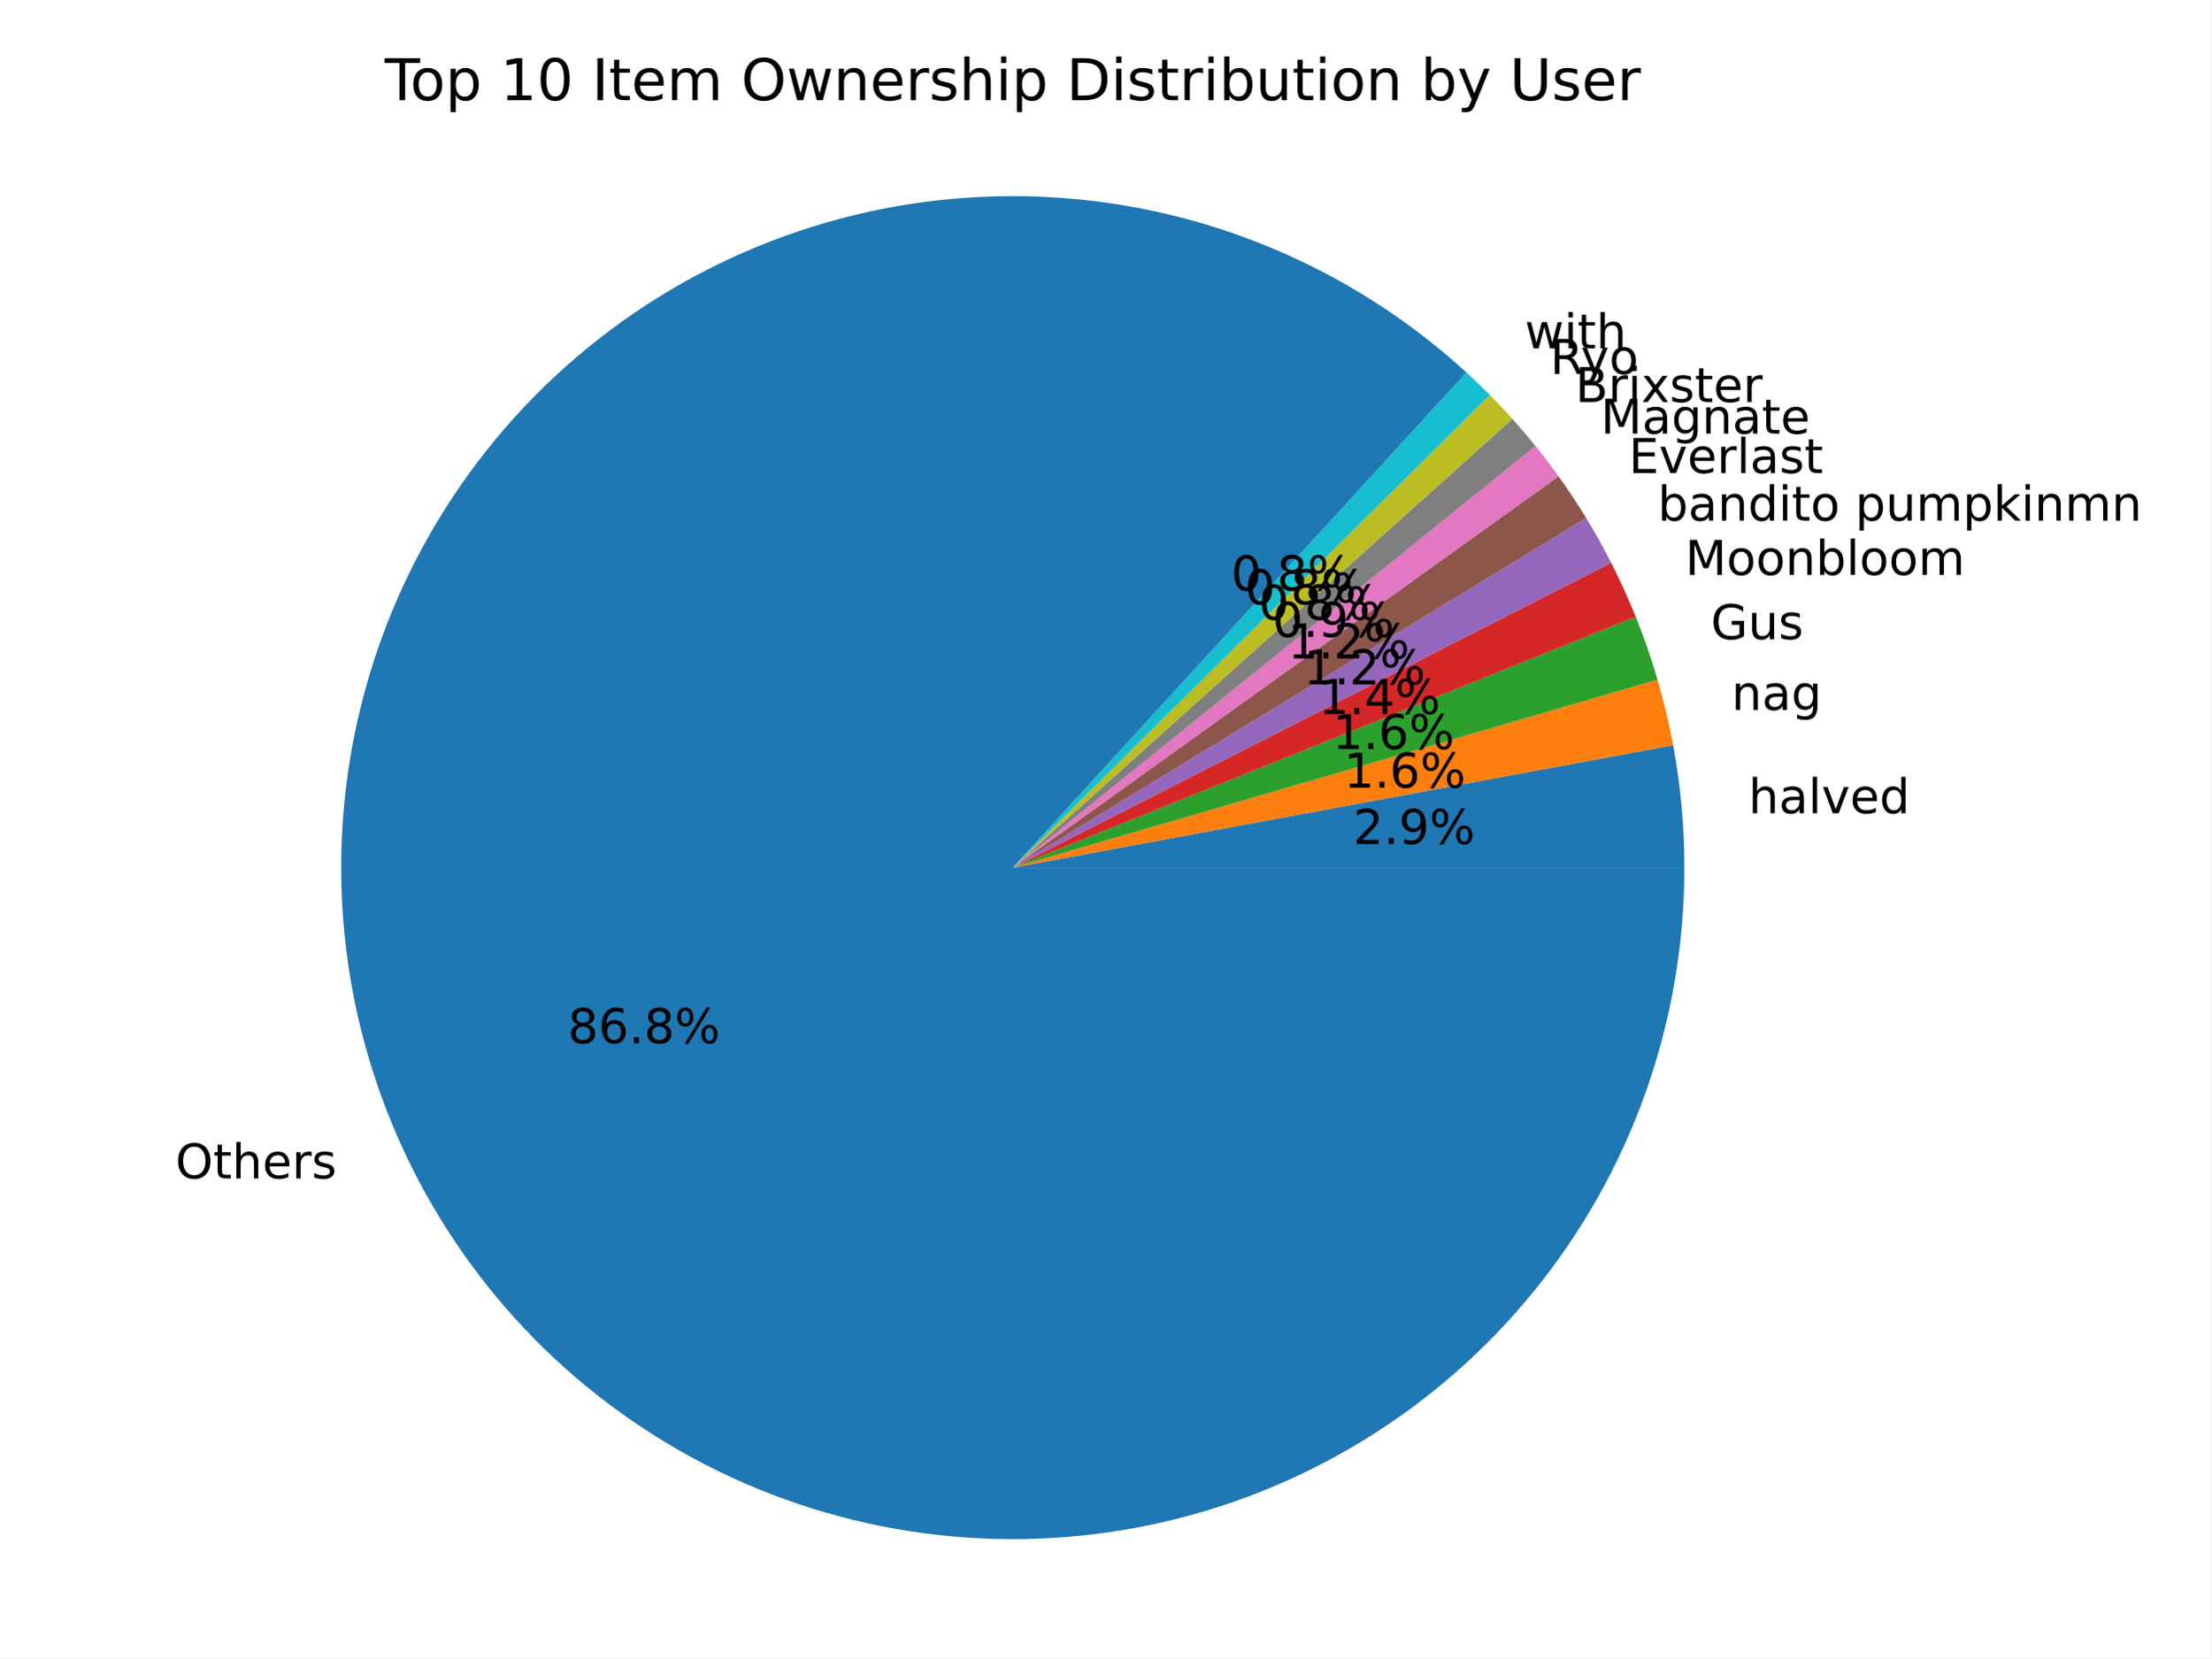
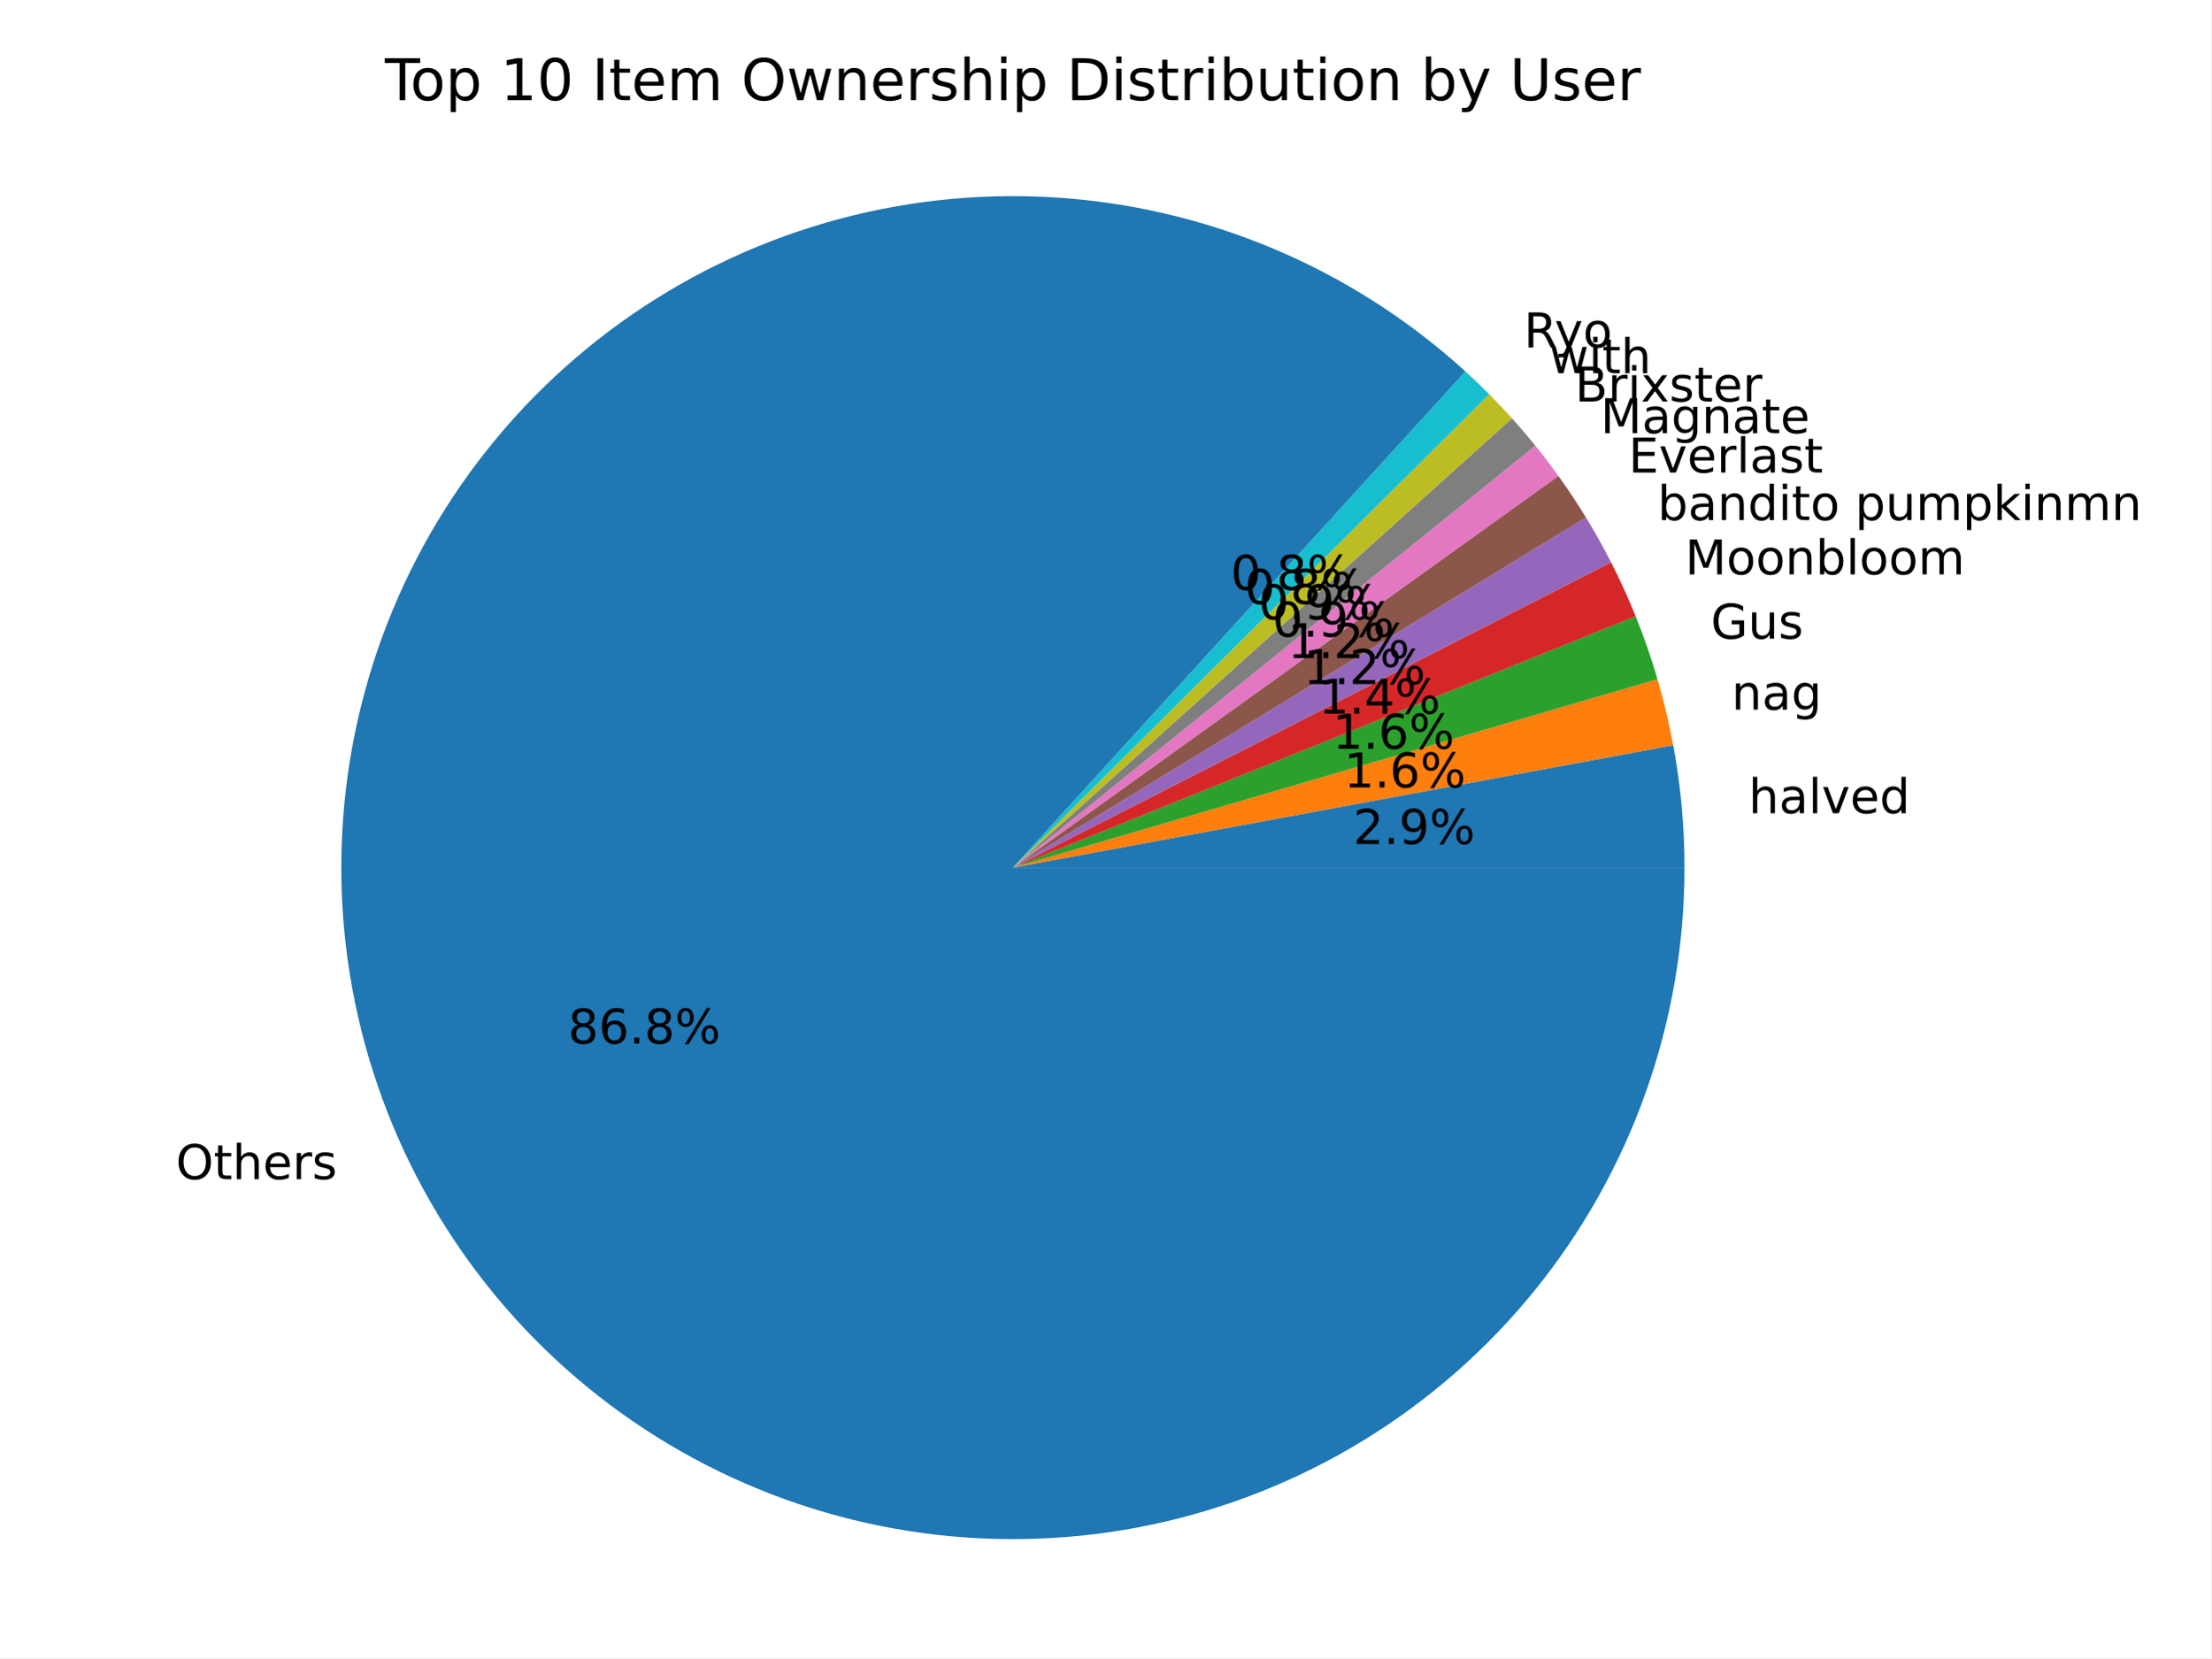
<svg xmlns="http://www.w3.org/2000/svg" xmlns:xlink="http://www.w3.org/1999/xlink" width="460.8pt" height="345.6pt" viewBox="0 0 460.8 345.6" version="1.1">
  <defs>
    <style type="text/css">*{stroke-linejoin: round; stroke-linecap: butt}</style>
  </defs>
  <g id="figure_1">
    <g id="patch_1">
      <path d="M 0 345.6  L 460.8 345.6  L 460.8 0  L 0 0  z " style="fill: #ffffff" />
    </g>
    <g id="axes_1">
      <g id="patch_2">
-         <path d="M 351.031 180.84  C 351.031 176.562 350.835 172.286 350.443 168.026  C 350.051 163.766 349.465 159.526 348.685 155.32  L 211.067 180.84  z " style="fill: #1f77b4" />
+         <path d="M 351.055 180.84  C 351.055 176.562 350.859 172.286 350.468 168.026  C 350.076 163.766 349.489 159.527 348.709 155.32  L 211.092 180.84  z " style="fill: #1f77b4" />
      </g>
      <g id="patch_3">
-         <path d="M 348.685 155.32  C 348.258 153.018 347.773 150.727 347.232 148.45  C 346.69 146.172 346.091 143.909 345.436 141.661  L 211.067 180.84  z " style="fill: #ff7f0e" />
+         <path d="M 348.709 155.32  C 348.279 153.001 347.791 150.693 347.244 148.399  C 346.697 146.104 346.092 143.824 345.43 141.56  L 211.092 180.84  z " style="fill: #ff7f0e" />
      </g>
      <g id="patch_4">
-         <path d="M 345.436 141.661  C 344.788 139.439 344.085 137.233 343.327 135.046  C 342.57 132.858 341.758 130.69 340.894 128.543  L 211.067 180.84  z " style="fill: #2ca02c" />
+         <path d="M 345.43 141.56  C 344.781 139.338 344.076 137.133 343.317 134.946  C 342.558 132.759 341.745 130.592 340.879 128.445  L 211.092 180.84  z " style="fill: #2ca02c" />
      </g>
      <g id="patch_5">
-         <path d="M 340.894 128.543  C 340.124 126.633 339.312 124.74 338.459 122.865  C 337.606 120.991 336.712 119.135 335.777 117.3  L 211.067 180.84  z " style="fill: #d62728" />
+         <path d="M 340.879 128.445  C 340.108 126.535 339.295 124.643 338.44 122.769  C 337.586 120.895 336.69 119.04 335.753 117.206  L 211.092 180.84  z " style="fill: #d62728" />
      </g>
      <g id="patch_6">
-         <path d="M 335.777 117.3  C 334.966 115.708 334.124 114.132 333.253 112.572  C 332.382 111.013 331.48 109.47 330.55 107.945  L 211.067 180.84  z " style="fill: #9467bd" />
+         <path d="M 335.753 117.206  C 334.941 115.615 334.099 114.039 333.226 112.48  C 332.353 110.921 331.451 109.379 330.519 107.854  L 211.092 180.84  z " style="fill: #9467bd" />
      </g>
      <g id="patch_7">
-         <path d="M 330.55 107.945  C 329.647 106.464 328.716 105.001 327.759 103.556  C 326.802 102.11 325.818 100.683 324.807 99.274  L 211.067 180.84  z " style="fill: #8c564b" />
+         <path d="M 330.519 107.854  C 329.615 106.375 328.684 104.913 327.725 103.468  C 326.767 102.023 325.781 100.596 324.77 99.188  L 211.092 180.84  z " style="fill: #8c564b" />
      </g>
      <g id="patch_8">
-         <path d="M 324.807 99.274  C 324.038 98.201 323.253 97.139 322.454 96.088  C 321.654 95.038 320.84 93.998 320.011 92.971  L 211.067 180.84  z " style="fill: #e377c2" />
+         <path d="M 324.77 99.188  C 324 98.116 323.215 97.054 322.414 96.004  C 321.614 94.954 320.799 93.916 319.97 92.889  L 211.092 180.84  z " style="fill: #e377c2" />
      </g>
      <g id="patch_9">
-         <path d="M 320.011 92.971  C 319.232 92.005 318.441 91.049 317.636 90.105  C 316.832 89.16 316.015 88.226 315.185 87.303  L 211.067 180.84  z " style="fill: #7f7f7f" />
+         <path d="M 319.97 92.889  C 319.184 91.917 318.386 90.955 317.575 90.004  C 316.764 89.053 315.94 88.113 315.104 87.185  L 211.092 180.84  z " style="fill: #7f7f7f" />
      </g>
      <g id="patch_10">
-         <path d="M 315.185 87.303  C 314.421 86.451 313.646 85.61 312.86 84.778  C 312.075 83.946 311.28 83.123 310.474 82.31  L 211.067 180.84  z " style="fill: #bcbd22" />
+         <path d="M 315.104 87.185  C 314.332 86.328 313.55 85.481 312.758 84.643  C 311.966 83.806 311.163 82.978 310.35 82.161  L 211.092 180.84  z " style="fill: #bcbd22" />
      </g>
      <g id="patch_11">
-         <path d="M 310.474 82.31  C 309.681 81.51 308.879 80.72 308.066 79.939  C 307.254 79.158 306.433 78.388 305.602 77.627  L 211.067 180.84  z " style="fill: #17becf" />
+         <path d="M 310.35 82.161  C 309.543 81.349 308.727 80.548 307.9 79.756  C 307.074 78.965 306.238 78.184 305.393 77.413  L 211.092 180.84  z " style="fill: #17becf" />
      </g>
      <g id="patch_12">
-         <path d="M 305.602 77.627  C 293.846 66.859 280.337 58.179 265.658 51.961  C 250.979 45.744 235.345 42.079 219.432 41.127  C 203.519 40.174 187.559 41.947 172.243 46.369  C 156.927 50.791 142.479 57.797 129.522 67.085  C 116.566 76.373 105.291 87.806 96.185 100.891  C 87.079 113.976 80.275 128.521 76.067 143.897  C 71.859 159.273 70.309 175.256 71.484 191.154  C 72.659 207.052 76.541 222.634 82.963 237.224  C 89.385 251.815 98.253 265.202 109.184 276.806  C 120.114 288.411 132.947 298.063 147.128 305.345  C 161.309 312.628 176.63 317.434 192.43 319.557  C 208.229 321.68 224.276 321.088 239.876 317.807  C 255.476 314.525 270.402 308.603 284.008 300.295  C 297.613 291.987 309.7 281.416 319.746 269.038  C 329.791 256.659 337.649 242.655 342.978 227.631  C 348.307 212.607 351.031 196.782 351.031 180.84  L 211.067 180.84  z " style="fill: #1f77b4" />
+         <path d="M 305.393 77.413  C 293.617 66.677 280.095 58.03 265.409 51.846  C 250.723 45.662 235.088 42.031 219.18 41.11  C 203.271 40.189 187.322 41.992 172.021 46.44  C 156.719 50.889 142.289 57.918 129.354 67.223  C 116.419 76.529 105.167 87.976 96.085 101.07  C 87.003 114.163 80.224 128.712 76.04 144.088  C 71.855 159.464 70.327 175.442 71.522 191.332  C 72.716 207.222 76.616 222.792 83.052 237.369  C 89.488 251.947 98.366 265.319 109.303 276.907  C 120.24 288.496 133.077 298.132 147.258 305.4  C 161.439 312.667 176.758 317.46 192.552 319.57  C 208.347 321.681 224.387 321.079 239.978 317.79  C 255.57 314.502 270.486 308.574 284.083 300.264  C 297.679 291.954 309.757 281.383 319.795 269.007  C 329.833 256.631 337.684 242.631 343.009 227.612  C 348.334 212.593 351.055 196.775 351.055 180.84  L 211.092 180.84  z " style="fill: #1f77b4" />
      </g>
      <g id="matplotlib.axis_1" />
      <g id="matplotlib.axis_2" />
      <g id="text_1">
-         <g transform="translate(364.3807 169.5043) scale(0.1 -0.1)">
+         <g transform="translate(364.4052 169.5043) scale(0.1 -0.1)">
          <defs>
            <path id="DejaVuSans-68" d="M 3513 2113  L 3513 0  L 2938 0  L 2938 2094  Q 2938 2591 2744 2837  Q 2550 3084 2163 3084  Q 1697 3084 1428 2787  Q 1159 2491 1159 1978  L 1159 0  L 581 0  L 581 4863  L 1159 4863  L 1159 2956  Q 1366 3272 1645 3428  Q 1925 3584 2291 3584  Q 2894 3584 3203 3211  Q 3513 2838 3513 2113  z " transform="scale(0.015625)" />
            <path id="DejaVuSans-61" d="M 2194 1759  Q 1497 1759 1228 1600  Q 959 1441 959 1056  Q 959 750 1161 570  Q 1363 391 1709 391  Q 2188 391 2477 730  Q 2766 1069 2766 1631  L 2766 1759  L 2194 1759  z M 3341 1997  L 3341 0  L 2766 0  L 2766 531  Q 2569 213 2275 61  Q 1981 -91 1556 -91  Q 1019 -91 701 211  Q 384 513 384 1019  Q 384 1609 779 1909  Q 1175 2209 1959 2209  L 2766 2209  L 2766 2266  Q 2766 2663 2505 2880  Q 2244 3097 1772 3097  Q 1472 3097 1187 3025  Q 903 2953 641 2809  L 641 3341  Q 956 3463 1253 3523  Q 1550 3584 1831 3584  Q 2591 3584 2966 3190  Q 3341 2797 3341 1997  z " transform="scale(0.015625)" />
            <path id="DejaVuSans-6c" d="M 603 4863  L 1178 4863  L 1178 0  L 603 0  L 603 4863  z " transform="scale(0.015625)" />
            <path id="DejaVuSans-76" d="M 191 3500  L 800 3500  L 1894 563  L 2988 3500  L 3597 3500  L 2284 0  L 1503 0  L 191 3500  z " transform="scale(0.015625)" />
            <path id="DejaVuSans-65" d="M 3597 1894  L 3597 1613  L 953 1613  Q 991 1019 1311 708  Q 1631 397 2203 397  Q 2534 397 2845 478  Q 3156 559 3463 722  L 3463 178  Q 3153 47 2828 -22  Q 2503 -91 2169 -91  Q 1331 -91 842 396  Q 353 884 353 1716  Q 353 2575 817 3079  Q 1281 3584 2069 3584  Q 2775 3584 3186 3129  Q 3597 2675 3597 1894  z M 3022 2063  Q 3016 2534 2758 2815  Q 2500 3097 2075 3097  Q 1594 3097 1305 2825  Q 1016 2553 972 2059  L 3022 2063  z " transform="scale(0.015625)" />
            <path id="DejaVuSans-64" d="M 2906 2969  L 2906 4863  L 3481 4863  L 3481 0  L 2906 0  L 2906 525  Q 2725 213 2448 61  Q 2172 -91 1784 -91  Q 1150 -91 751 415  Q 353 922 353 1747  Q 353 2572 751 3078  Q 1150 3584 1784 3584  Q 2172 3584 2448 3432  Q 2725 3281 2906 2969  z M 947 1747  Q 947 1113 1208 752  Q 1469 391 1925 391  Q 2381 391 2643 752  Q 2906 1113 2906 1747  Q 2906 2381 2643 2742  Q 2381 3103 1925 3103  Q 1469 3103 1208 2742  Q 947 2381 947 1747  z " transform="scale(0.015625)" />
          </defs>
          <use xlink:href="#DejaVuSans-68" />
          <use xlink:href="#DejaVuSans-61" x="63.379" />
          <use xlink:href="#DejaVuSans-6c" x="124.658" />
          <use xlink:href="#DejaVuSans-76" x="152.441" />
          <use xlink:href="#DejaVuSans-65" x="211.621" />
          <use xlink:href="#DejaVuSans-64" x="273.145" />
        </g>
      </g>
      <g id="text_2">
-         <g transform="translate(281.9904 175.9112) scale(0.1 -0.1)">
+         <g transform="translate(282.0149 175.9112) scale(0.1 -0.1)">
          <defs>
            <path id="DejaVuSans-32" d="M 1228 531  L 3431 531  L 3431 0  L 469 0  L 469 531  Q 828 903 1448 1529  Q 2069 2156 2228 2338  Q 2531 2678 2651 2914  Q 2772 3150 2772 3378  Q 2772 3750 2511 3984  Q 2250 4219 1831 4219  Q 1534 4219 1204 4116  Q 875 4013 500 3803  L 500 4441  Q 881 4594 1212 4672  Q 1544 4750 1819 4750  Q 2544 4750 2975 4387  Q 3406 4025 3406 3419  Q 3406 3131 3298 2873  Q 3191 2616 2906 2266  Q 2828 2175 2409 1742  Q 1991 1309 1228 531  z " transform="scale(0.015625)" />
            <path id="DejaVuSans-2e" d="M 684 794  L 1344 794  L 1344 0  L 684 0  L 684 794  z " transform="scale(0.015625)" />
            <path id="DejaVuSans-39" d="M 703 97  L 703 672  Q 941 559 1184 500  Q 1428 441 1663 441  Q 2288 441 2617 861  Q 2947 1281 2994 2138  Q 2813 1869 2534 1725  Q 2256 1581 1919 1581  Q 1219 1581 811 2004  Q 403 2428 403 3163  Q 403 3881 828 4315  Q 1253 4750 1959 4750  Q 2769 4750 3195 4129  Q 3622 3509 3622 2328  Q 3622 1225 3098 567  Q 2575 -91 1691 -91  Q 1453 -91 1209 -44  Q 966 3 703 97  z M 1959 2075  Q 2384 2075 2632 2365  Q 2881 2656 2881 3163  Q 2881 3666 2632 3958  Q 2384 4250 1959 4250  Q 1534 4250 1286 3958  Q 1038 3666 1038 3163  Q 1038 2656 1286 2365  Q 1534 2075 1959 2075  z " transform="scale(0.015625)" />
            <path id="DejaVuSans-25" d="M 4653 2053  Q 4381 2053 4226 1822  Q 4072 1591 4072 1178  Q 4072 772 4226 539  Q 4381 306 4653 306  Q 4919 306 5073 539  Q 5228 772 5228 1178  Q 5228 1588 5073 1820  Q 4919 2053 4653 2053  z M 4653 2450  Q 5147 2450 5437 2106  Q 5728 1763 5728 1178  Q 5728 594 5436 251  Q 5144 -91 4653 -91  Q 4153 -91 3862 251  Q 3572 594 3572 1178  Q 3572 1766 3864 2108  Q 4156 2450 4653 2450  z M 1428 4353  Q 1159 4353 1004 4120  Q 850 3888 850 3481  Q 850 3069 1003 2837  Q 1156 2606 1428 2606  Q 1700 2606 1854 2837  Q 2009 3069 2009 3481  Q 2009 3884 1853 4118  Q 1697 4353 1428 4353  z M 4250 4750  L 4750 4750  L 1831 -91  L 1331 -91  L 4250 4750  z M 1428 4750  Q 1922 4750 2215 4408  Q 2509 4066 2509 3481  Q 2509 2891 2217 2550  Q 1925 2209 1428 2209  Q 931 2209 642 2551  Q 353 2894 353 3481  Q 353 4063 643 4406  Q 934 4750 1428 4750  z " transform="scale(0.015625)" />
          </defs>
          <use xlink:href="#DejaVuSans-32" />
          <use xlink:href="#DejaVuSans-2e" x="63.623" />
          <use xlink:href="#DejaVuSans-39" x="95.41" />
          <use xlink:href="#DejaVuSans-25" x="159.033" />
        </g>
      </g>
      <g id="text_3">
-         <g transform="translate(360.8479 147.9703) scale(0.1 -0.1)">
+         <g transform="translate(360.859 147.9138) scale(0.1 -0.1)">
          <defs>
            <path id="DejaVuSans-6e" d="M 3513 2113  L 3513 0  L 2938 0  L 2938 2094  Q 2938 2591 2744 2837  Q 2550 3084 2163 3084  Q 1697 3084 1428 2787  Q 1159 2491 1159 1978  L 1159 0  L 581 0  L 581 3500  L 1159 3500  L 1159 2956  Q 1366 3272 1645 3428  Q 1925 3584 2291 3584  Q 2894 3584 3203 3211  Q 3513 2838 3513 2113  z " transform="scale(0.015625)" />
            <path id="DejaVuSans-67" d="M 2906 1791  Q 2906 2416 2648 2759  Q 2391 3103 1925 3103  Q 1463 3103 1205 2759  Q 947 2416 947 1791  Q 947 1169 1205 825  Q 1463 481 1925 481  Q 2391 481 2648 825  Q 2906 1169 2906 1791  z M 3481 434  Q 3481 -459 3084 -895  Q 2688 -1331 1869 -1331  Q 1566 -1331 1297 -1286  Q 1028 -1241 775 -1147  L 775 -588  Q 1028 -725 1275 -790  Q 1522 -856 1778 -856  Q 2344 -856 2625 -561  Q 2906 -266 2906 331  L 2906 616  Q 2728 306 2450 153  Q 2172 0 1784 0  Q 1141 0 747 490  Q 353 981 353 1791  Q 353 2603 747 3093  Q 1141 3584 1784 3584  Q 2172 3584 2450 3431  Q 2728 3278 2906 2969  L 2906 3500  L 3481 3500  L 3481 434  z " transform="scale(0.015625)" />
          </defs>
          <use xlink:href="#DejaVuSans-6e" />
          <use xlink:href="#DejaVuSans-61" x="63.379" />
          <use xlink:href="#DejaVuSans-67" x="124.658" />
        </g>
      </g>
      <g id="text_4">
-         <g transform="translate(280.0635 164.1653) scale(0.1 -0.1)">
+         <g transform="translate(280.0806 164.1345) scale(0.1 -0.1)">
          <defs>
            <path id="DejaVuSans-31" d="M 794 531  L 1825 531  L 1825 4091  L 703 3866  L 703 4441  L 1819 4666  L 2450 4666  L 2450 531  L 3481 531  L 3481 0  L 794 0  L 794 531  z " transform="scale(0.015625)" />
            <path id="DejaVuSans-36" d="M 2113 2584  Q 1688 2584 1439 2293  Q 1191 2003 1191 1497  Q 1191 994 1439 701  Q 1688 409 2113 409  Q 2538 409 2786 701  Q 3034 994 3034 1497  Q 3034 2003 2786 2293  Q 2538 2584 2113 2584  z M 3366 4563  L 3366 3988  Q 3128 4100 2886 4159  Q 2644 4219 2406 4219  Q 1781 4219 1451 3797  Q 1122 3375 1075 2522  Q 1259 2794 1537 2939  Q 1816 3084 2150 3084  Q 2853 3084 3261 2657  Q 3669 2231 3669 1497  Q 3669 778 3244 343  Q 2819 -91 2113 -91  Q 1303 -91 875 529  Q 447 1150 447 2328  Q 447 3434 972 4092  Q 1497 4750 2381 4750  Q 2619 4750 2861 4703  Q 3103 4656 3366 4563  z " transform="scale(0.015625)" />
          </defs>
          <use xlink:href="#DejaVuSans-31" />
          <use xlink:href="#DejaVuSans-2e" x="63.623" />
          <use xlink:href="#DejaVuSans-36" x="95.41" />
          <use xlink:href="#DejaVuSans-25" x="159.033" />
        </g>
      </g>
      <g id="text_5">
-         <g transform="translate(356.5533 133.2257) scale(0.1 -0.1)">
+         <g transform="translate(356.5397 133.1159) scale(0.1 -0.1)">
          <defs>
            <path id="DejaVuSans-47" d="M 3809 666  L 3809 1919  L 2778 1919  L 2778 2438  L 4434 2438  L 4434 434  Q 4069 175 3628 42  Q 3188 -91 2688 -91  Q 1594 -91 976 548  Q 359 1188 359 2328  Q 359 3472 976 4111  Q 1594 4750 2688 4750  Q 3144 4750 3555 4637  Q 3966 4525 4313 4306  L 4313 3634  Q 3963 3931 3569 4081  Q 3175 4231 2741 4231  Q 1884 4231 1454 3753  Q 1025 3275 1025 2328  Q 1025 1384 1454 906  Q 1884 428 2741 428  Q 3075 428 3337 486  Q 3600 544 3809 666  z " transform="scale(0.015625)" />
            <path id="DejaVuSans-75" d="M 544 1381  L 544 3500  L 1119 3500  L 1119 1403  Q 1119 906 1312 657  Q 1506 409 1894 409  Q 2359 409 2629 706  Q 2900 1003 2900 1516  L 2900 3500  L 3475 3500  L 3475 0  L 2900 0  L 2900 538  Q 2691 219 2414 64  Q 2138 -91 1772 -91  Q 1169 -91 856 284  Q 544 659 544 1381  z M 1991 3584  L 1991 3584  z " transform="scale(0.015625)" />
            <path id="DejaVuSans-73" d="M 2834 3397  L 2834 2853  Q 2591 2978 2328 3040  Q 2066 3103 1784 3103  Q 1356 3103 1142 2972  Q 928 2841 928 2578  Q 928 2378 1081 2264  Q 1234 2150 1697 2047  L 1894 2003  Q 2506 1872 2764 1633  Q 3022 1394 3022 966  Q 3022 478 2636 193  Q 2250 -91 1575 -91  Q 1294 -91 989 -36  Q 684 19 347 128  L 347 722  Q 666 556 975 473  Q 1284 391 1588 391  Q 1994 391 2212 530  Q 2431 669 2431 922  Q 2431 1156 2273 1281  Q 2116 1406 1581 1522  L 1381 1569  Q 847 1681 609 1914  Q 372 2147 372 2553  Q 372 3047 722 3315  Q 1072 3584 1716 3584  Q 2034 3584 2315 3537  Q 2597 3491 2834 3397  z " transform="scale(0.015625)" />
          </defs>
          <use xlink:href="#DejaVuSans-47" />
          <use xlink:href="#DejaVuSans-75" x="77.49" />
          <use xlink:href="#DejaVuSans-73" x="140.869" />
        </g>
      </g>
      <g id="text_6">
-         <g transform="translate(277.7209 156.1228) scale(0.1 -0.1)">
+         <g transform="translate(277.7247 156.063) scale(0.1 -0.1)">
          <use xlink:href="#DejaVuSans-31" />
          <use xlink:href="#DejaVuSans-2e" x="63.623" />
          <use xlink:href="#DejaVuSans-36" x="95.41" />
          <use xlink:href="#DejaVuSans-25" x="159.033" />
        </g>
      </g>
      <g id="text_7">
-         <g transform="translate(351.1985 119.8271) scale(0.1 -0.1)">
+         <g transform="translate(351.1749 119.7213) scale(0.1 -0.1)">
          <defs>
            <path id="DejaVuSans-4d" d="M 628 4666  L 1569 4666  L 2759 1491  L 3956 4666  L 4897 4666  L 4897 0  L 4281 0  L 4281 4097  L 3078 897  L 2444 897  L 1241 4097  L 1241 0  L 628 0  L 628 4666  z " transform="scale(0.015625)" />
            <path id="DejaVuSans-6f" d="M 1959 3097  Q 1497 3097 1228 2736  Q 959 2375 959 1747  Q 959 1119 1226 758  Q 1494 397 1959 397  Q 2419 397 2687 759  Q 2956 1122 2956 1747  Q 2956 2369 2687 2733  Q 2419 3097 1959 3097  z M 1959 3584  Q 2709 3584 3137 3096  Q 3566 2609 3566 1747  Q 3566 888 3137 398  Q 2709 -91 1959 -91  Q 1206 -91 779 398  Q 353 888 353 1747  Q 353 2609 779 3096  Q 1206 3584 1959 3584  z " transform="scale(0.015625)" />
            <path id="DejaVuSans-62" d="M 3116 1747  Q 3116 2381 2855 2742  Q 2594 3103 2138 3103  Q 1681 3103 1420 2742  Q 1159 2381 1159 1747  Q 1159 1113 1420 752  Q 1681 391 2138 391  Q 2594 391 2855 752  Q 3116 1113 3116 1747  z M 1159 2969  Q 1341 3281 1617 3432  Q 1894 3584 2278 3584  Q 2916 3584 3314 3078  Q 3713 2572 3713 1747  Q 3713 922 3314 415  Q 2916 -91 2278 -91  Q 1894 -91 1617 61  Q 1341 213 1159 525  L 1159 0  L 581 0  L 581 4863  L 1159 4863  L 1159 2969  z " transform="scale(0.015625)" />
            <path id="DejaVuSans-6d" d="M 3328 2828  Q 3544 3216 3844 3400  Q 4144 3584 4550 3584  Q 5097 3584 5394 3201  Q 5691 2819 5691 2113  L 5691 0  L 5113 0  L 5113 2094  Q 5113 2597 4934 2840  Q 4756 3084 4391 3084  Q 3944 3084 3684 2787  Q 3425 2491 3425 1978  L 3425 0  L 2847 0  L 2847 2094  Q 2847 2600 2669 2842  Q 2491 3084 2119 3084  Q 1678 3084 1418 2786  Q 1159 2488 1159 1978  L 1159 0  L 581 0  L 581 3500  L 1159 3500  L 1159 2956  Q 1356 3278 1631 3431  Q 1906 3584 2284 3584  Q 2666 3584 2933 3390  Q 3200 3197 3328 2828  z " transform="scale(0.015625)" />
          </defs>
          <use xlink:href="#DejaVuSans-4d" />
          <use xlink:href="#DejaVuSans-6f" x="86.279" />
          <use xlink:href="#DejaVuSans-6f" x="147.461" />
          <use xlink:href="#DejaVuSans-6e" x="208.643" />
          <use xlink:href="#DejaVuSans-62" x="272.021" />
          <use xlink:href="#DejaVuSans-6c" x="335.498" />
          <use xlink:href="#DejaVuSans-6f" x="363.281" />
          <use xlink:href="#DejaVuSans-6f" x="424.463" />
          <use xlink:href="#DejaVuSans-6d" x="485.645" />
        </g>
      </g>
      <g id="text_8">
-         <g transform="translate(274.8002 148.8145) scale(0.1 -0.1)">
+         <g transform="translate(274.7984 148.7568) scale(0.1 -0.1)">
          <defs>
            <path id="DejaVuSans-34" d="M 2419 4116  L 825 1625  L 2419 1625  L 2419 4116  z M 2253 4666  L 3047 4666  L 3047 1625  L 3713 1625  L 3713 1100  L 3047 1100  L 3047 0  L 2419 0  L 2419 1100  L 313 1100  L 313 1709  L 2253 4666  z " transform="scale(0.015625)" />
          </defs>
          <use xlink:href="#DejaVuSans-31" />
          <use xlink:href="#DejaVuSans-2e" x="63.623" />
          <use xlink:href="#DejaVuSans-34" x="95.41" />
          <use xlink:href="#DejaVuSans-25" x="159.033" />
        </g>
      </g>
      <g id="text_9">
-         <g transform="translate(345.4715 108.5049) scale(0.1 -0.1)">
+         <g transform="translate(345.4393 108.4036) scale(0.1 -0.1)">
          <defs>
            <path id="DejaVuSans-69" d="M 603 3500  L 1178 3500  L 1178 0  L 603 0  L 603 3500  z M 603 4863  L 1178 4863  L 1178 4134  L 603 4134  L 603 4863  z " transform="scale(0.015625)" />
            <path id="DejaVuSans-74" d="M 1172 4494  L 1172 3500  L 2356 3500  L 2356 3053  L 1172 3053  L 1172 1153  Q 1172 725 1289 603  Q 1406 481 1766 481  L 2356 481  L 2356 0  L 1766 0  Q 1100 0 847 248  Q 594 497 594 1153  L 594 3053  L 172 3053  L 172 3500  L 594 3500  L 594 4494  L 1172 4494  z " transform="scale(0.015625)" />
            <path id="DejaVuSans-20" transform="scale(0.015625)" />
            <path id="DejaVuSans-70" d="M 1159 525  L 1159 -1331  L 581 -1331  L 581 3500  L 1159 3500  L 1159 2969  Q 1341 3281 1617 3432  Q 1894 3584 2278 3584  Q 2916 3584 3314 3078  Q 3713 2572 3713 1747  Q 3713 922 3314 415  Q 2916 -91 2278 -91  Q 1894 -91 1617 61  Q 1341 213 1159 525  z M 3116 1747  Q 3116 2381 2855 2742  Q 2594 3103 2138 3103  Q 1681 3103 1420 2742  Q 1159 2381 1159 1747  Q 1159 1113 1420 752  Q 1681 391 2138 391  Q 2594 391 2855 752  Q 3116 1113 3116 1747  z " transform="scale(0.015625)" />
            <path id="DejaVuSans-6b" d="M 581 4863  L 1159 4863  L 1159 1991  L 2875 3500  L 3609 3500  L 1753 1863  L 3688 0  L 2938 0  L 1159 1709  L 1159 0  L 581 0  L 581 4863  z " transform="scale(0.015625)" />
          </defs>
          <use xlink:href="#DejaVuSans-62" />
          <use xlink:href="#DejaVuSans-61" x="63.477" />
          <use xlink:href="#DejaVuSans-6e" x="124.756" />
          <use xlink:href="#DejaVuSans-64" x="188.135" />
          <use xlink:href="#DejaVuSans-69" x="251.611" />
          <use xlink:href="#DejaVuSans-74" x="279.395" />
          <use xlink:href="#DejaVuSans-6f" x="318.604" />
          <use xlink:href="#DejaVuSans-20" x="379.785" />
          <use xlink:href="#DejaVuSans-70" x="411.572" />
          <use xlink:href="#DejaVuSans-75" x="475.049" />
          <use xlink:href="#DejaVuSans-6d" x="538.428" />
          <use xlink:href="#DejaVuSans-70" x="635.84" />
          <use xlink:href="#DejaVuSans-6b" x="699.316" />
          <use xlink:href="#DejaVuSans-69" x="757.227" />
          <use xlink:href="#DejaVuSans-6e" x="785.01" />
          <use xlink:href="#DejaVuSans-6d" x="848.389" />
          <use xlink:href="#DejaVuSans-6e" x="945.801" />
        </g>
      </g>
      <g id="text_10">
-         <g transform="translate(271.6763 142.6388) scale(0.1 -0.1)">
+         <g transform="translate(271.6699 142.5835) scale(0.1 -0.1)">
          <use xlink:href="#DejaVuSans-31" />
          <use xlink:href="#DejaVuSans-2e" x="63.623" />
          <use xlink:href="#DejaVuSans-32" x="95.41" />
          <use xlink:href="#DejaVuSans-25" x="159.033" />
        </g>
      </g>
      <g id="text_11">
-         <g transform="translate(339.4282 98.58669) scale(0.1 -0.1)">
+         <g transform="translate(339.3885 98.48987) scale(0.1 -0.1)">
          <defs>
            <path id="DejaVuSans-45" d="M 628 4666  L 3578 4666  L 3578 4134  L 1259 4134  L 1259 2753  L 3481 2753  L 3481 2222  L 1259 2222  L 1259 531  L 3634 531  L 3634 0  L 628 0  L 628 4666  z " transform="scale(0.015625)" />
            <path id="DejaVuSans-72" d="M 2631 2963  Q 2534 3019 2420 3045  Q 2306 3072 2169 3072  Q 1681 3072 1420 2755  Q 1159 2438 1159 1844  L 1159 0  L 581 0  L 581 3500  L 1159 3500  L 1159 2956  Q 1341 3275 1631 3429  Q 1922 3584 2338 3584  Q 2397 3584 2469 3576  Q 2541 3569 2628 3553  L 2631 2963  z " transform="scale(0.015625)" />
          </defs>
          <use xlink:href="#DejaVuSans-45" />
          <use xlink:href="#DejaVuSans-76" x="63.184" />
          <use xlink:href="#DejaVuSans-65" x="122.363" />
          <use xlink:href="#DejaVuSans-72" x="183.887" />
          <use xlink:href="#DejaVuSans-6c" x="225" />
          <use xlink:href="#DejaVuSans-61" x="252.783" />
          <use xlink:href="#DejaVuSans-73" x="314.062" />
          <use xlink:href="#DejaVuSans-74" x="366.162" />
        </g>
      </g>
      <g id="text_12">
-         <g transform="translate(268.38 137.2288) scale(0.1 -0.1)">
+         <g transform="translate(268.3695 137.176) scale(0.1 -0.1)">
          <use xlink:href="#DejaVuSans-31" />
          <use xlink:href="#DejaVuSans-2e" x="63.623" />
          <use xlink:href="#DejaVuSans-32" x="95.41" />
          <use xlink:href="#DejaVuSans-25" x="159.033" />
        </g>
      </g>
      <g id="text_13">
-         <g transform="translate(333.5925 90.37254) scale(0.1 -0.1)">
+         <g transform="translate(333.5467 90.28012) scale(0.1 -0.1)">
          <use xlink:href="#DejaVuSans-4d" />
          <use xlink:href="#DejaVuSans-61" x="86.279" />
          <use xlink:href="#DejaVuSans-67" x="147.559" />
          <use xlink:href="#DejaVuSans-6e" x="211.035" />
          <use xlink:href="#DejaVuSans-61" x="274.414" />
          <use xlink:href="#DejaVuSans-74" x="335.693" />
          <use xlink:href="#DejaVuSans-65" x="374.902" />
        </g>
      </g>
      <g id="text_14">
-         <g transform="translate(265.1969 132.7484) scale(0.1 -0.1)">
+         <g transform="translate(265.183 132.698) scale(0.1 -0.1)">
          <defs>
            <path id="DejaVuSans-30" d="M 2034 4250  Q 1547 4250 1301 3770  Q 1056 3291 1056 2328  Q 1056 1369 1301 889  Q 1547 409 2034 409  Q 2525 409 2770 889  Q 3016 1369 3016 2328  Q 3016 3291 2770 3770  Q 2525 4250 2034 4250  z M 2034 4750  Q 2819 4750 3233 4129  Q 3647 3509 3647 2328  Q 3647 1150 3233 529  Q 2819 -91 2034 -91  Q 1250 -91 836 529  Q 422 1150 422 2328  Q 422 3509 836 4129  Q 1250 4750 2034 4750  z " transform="scale(0.015625)" />
          </defs>
          <use xlink:href="#DejaVuSans-30" />
          <use xlink:href="#DejaVuSans-2e" x="63.623" />
          <use xlink:href="#DejaVuSans-39" x="95.41" />
          <use xlink:href="#DejaVuSans-25" x="159.033" />
        </g>
      </g>
      <g id="text_15">
-         <g transform="translate(328.293 83.79045) scale(0.1 -0.1)">
+         <g transform="translate(328.2233 83.67995) scale(0.1 -0.1)">
          <defs>
            <path id="DejaVuSans-42" d="M 1259 2228  L 1259 519  L 2272 519  Q 2781 519 3026 730  Q 3272 941 3272 1375  Q 3272 1813 3026 2020  Q 2781 2228 2272 2228  L 1259 2228  z M 1259 4147  L 1259 2741  L 2194 2741  Q 2656 2741 2882 2914  Q 3109 3088 3109 3444  Q 3109 3797 2882 3972  Q 2656 4147 2194 4147  L 1259 4147  z M 628 4666  L 2241 4666  Q 2963 4666 3353 4366  Q 3744 4066 3744 3513  Q 3744 3084 3544 2831  Q 3344 2578 2956 2516  Q 3422 2416 3680 2098  Q 3938 1781 3938 1306  Q 3938 681 3513 340  Q 3088 0 2303 0  L 628 0  L 628 4666  z " transform="scale(0.015625)" />
            <path id="DejaVuSans-78" d="M 3513 3500  L 2247 1797  L 3578 0  L 2900 0  L 1881 1375  L 863 0  L 184 0  L 1544 1831  L 300 3500  L 978 3500  L 1906 2253  L 2834 3500  L 3513 3500  z " transform="scale(0.015625)" />
          </defs>
          <use xlink:href="#DejaVuSans-42" />
          <use xlink:href="#DejaVuSans-72" x="68.604" />
          <use xlink:href="#DejaVuSans-69" x="109.717" />
          <use xlink:href="#DejaVuSans-78" x="137.5" />
          <use xlink:href="#DejaVuSans-73" x="196.68" />
          <use xlink:href="#DejaVuSans-74" x="248.779" />
          <use xlink:href="#DejaVuSans-65" x="287.988" />
          <use xlink:href="#DejaVuSans-72" x="349.512" />
        </g>
      </g>
      <g id="text_16">
-         <g transform="translate(262.3062 129.1581) scale(0.1 -0.1)">
-           <defs>
-             <path id="DejaVuSans-38" d="M 2034 2216  Q 1584 2216 1326 1975  Q 1069 1734 1069 1313  Q 1069 891 1326 650  Q 1584 409 2034 409  Q 2484 409 2743 651  Q 3003 894 3003 1313  Q 3003 1734 2745 1975  Q 2488 2216 2034 2216  z M 1403 2484  Q 997 2584 770 2862  Q 544 3141 544 3541  Q 544 4100 942 4425  Q 1341 4750 2034 4750  Q 2731 4750 3128 4425  Q 3525 4100 3525 3541  Q 3525 3141 3298 2862  Q 3072 2584 2669 2484  Q 3125 2378 3379 2068  Q 3634 1759 3634 1313  Q 3634 634 3220 271  Q 2806 -91 2034 -91  Q 1263 -91 848 271  Q 434 634 434 1313  Q 434 1759 690 2068  Q 947 2378 1403 2484  z M 1172 3481  Q 1172 3119 1398 2916  Q 1625 2713 2034 2713  Q 2441 2713 2670 2916  Q 2900 3119 2900 3481  Q 2900 3844 2670 4047  Q 2441 4250 2034 4250  Q 1625 4250 1398 4047  Q 1172 3844 1172 3481  z " transform="scale(0.015625)" />
-           </defs>
+         <g transform="translate(262.2793 129.0979) scale(0.1 -0.1)">
          <use xlink:href="#DejaVuSans-30" />
          <use xlink:href="#DejaVuSans-2e" x="63.623" />
-           <use xlink:href="#DejaVuSans-38" x="95.41" />
+           <use xlink:href="#DejaVuSans-39" x="95.41" />
          <use xlink:href="#DejaVuSans-25" x="159.033" />
        </g>
      </g>
      <g id="text_17">
-         <g transform="translate(323.0397 77.93074) scale(0.1 -0.1)">
-           <defs>
-             <path id="DejaVuSans-52" d="M 2841 2188  Q 3044 2119 3236 1894  Q 3428 1669 3622 1275  L 4263 0  L 3584 0  L 2988 1197  Q 2756 1666 2539 1819  Q 2322 1972 1947 1972  L 1259 1972  L 1259 0  L 628 0  L 628 4666  L 2053 4666  Q 2853 4666 3247 4331  Q 3641 3997 3641 3322  Q 3641 2881 3436 2590  Q 3231 2300 2841 2188  z M 1259 4147  L 1259 2491  L 2053 2491  Q 2509 2491 2742 2702  Q 2975 2913 2975 3322  Q 2975 3731 2742 3939  Q 2509 4147 2053 4147  L 1259 4147  z " transform="scale(0.015625)" />
-             <path id="DejaVuSans-79" d="M 2059 -325  Q 1816 -950 1584 -1140  Q 1353 -1331 966 -1331  L 506 -1331  L 506 -850  L 844 -850  Q 1081 -850 1212 -737  Q 1344 -625 1503 -206  L 1606 56  L 191 3500  L 800 3500  L 1894 763  L 2988 3500  L 3597 3500  L 2059 -325  z " transform="scale(0.015625)" />
-           </defs>
-           <use xlink:href="#DejaVuSans-52" />
-           <use xlink:href="#DejaVuSans-79" x="63.982" />
-           <use xlink:href="#DejaVuSans-6f" x="123.162" />
-         </g>
-       </g>
-       <g id="text_18">
-         <g transform="translate(259.4408 125.9619) scale(0.1 -0.1)">
-           <use xlink:href="#DejaVuSans-30" />
-           <use xlink:href="#DejaVuSans-2e" x="63.623" />
-           <use xlink:href="#DejaVuSans-38" x="95.41" />
-           <use xlink:href="#DejaVuSans-25" x="159.033" />
-         </g>
-       </g>
-       <g id="text_19">
-         <g transform="translate(317.7664 72.60845) scale(0.1 -0.1)">
+         <g transform="translate(322.9246 77.78299) scale(0.1 -0.1)">
          <defs>
            <path id="DejaVuSans-77" d="M 269 3500  L 844 3500  L 1563 769  L 2278 3500  L 2956 3500  L 3675 769  L 4391 3500  L 4966 3500  L 4050 0  L 3372 0  L 2619 2869  L 1863 0  L 1184 0  L 269 3500  z " transform="scale(0.015625)" />
          </defs>
          <use xlink:href="#DejaVuSans-77" />
          <use xlink:href="#DejaVuSans-69" x="81.787" />
          <use xlink:href="#DejaVuSans-74" x="109.57" />
          <use xlink:href="#DejaVuSans-68" x="148.779" />
        </g>
      </g>
+       <g id="text_18">
+         <g transform="translate(259.3891 125.8813) scale(0.1 -0.1)">
+           <defs>
+             <path id="DejaVuSans-38" d="M 2034 2216  Q 1584 2216 1326 1975  Q 1069 1734 1069 1313  Q 1069 891 1326 650  Q 1584 409 2034 409  Q 2484 409 2743 651  Q 3003 894 3003 1313  Q 3003 1734 2745 1975  Q 2488 2216 2034 2216  z M 1403 2484  Q 997 2584 770 2862  Q 544 3141 544 3541  Q 544 4100 942 4425  Q 1341 4750 2034 4750  Q 2731 4750 3128 4425  Q 3525 4100 3525 3541  Q 3525 3141 3298 2862  Q 3072 2584 2669 2484  Q 3125 2378 3379 2068  Q 3634 1759 3634 1313  Q 3634 634 3220 271  Q 2806 -91 2034 -91  Q 1263 -91 848 271  Q 434 634 434 1313  Q 434 1759 690 2068  Q 947 2378 1403 2484  z M 1172 3481  Q 1172 3119 1398 2916  Q 1625 2713 2034 2713  Q 2441 2713 2670 2916  Q 2900 3119 2900 3481  Q 2900 3844 2670 4047  Q 2441 4250 2034 4250  Q 1625 4250 1398 4047  Q 1172 3844 1172 3481  z " transform="scale(0.015625)" />
+           </defs>
+           <use xlink:href="#DejaVuSans-30" />
+           <use xlink:href="#DejaVuSans-2e" x="63.623" />
+           <use xlink:href="#DejaVuSans-38" x="95.41" />
+           <use xlink:href="#DejaVuSans-25" x="159.033" />
+         </g>
+       </g>
+       <g id="text_19">
+         <g transform="translate(317.5813 72.40738) scale(0.1 -0.1)">
+           <defs>
+             <path id="DejaVuSans-52" d="M 2841 2188  Q 3044 2119 3236 1894  Q 3428 1669 3622 1275  L 4263 0  L 3584 0  L 2988 1197  Q 2756 1666 2539 1819  Q 2322 1972 1947 1972  L 1259 1972  L 1259 0  L 628 0  L 628 4666  L 2053 4666  Q 2853 4666 3247 4331  Q 3641 3997 3641 3322  Q 3641 2881 3436 2590  Q 3231 2300 2841 2188  z M 1259 4147  L 1259 2491  L 2053 2491  Q 2509 2491 2742 2702  Q 2975 2913 2975 3322  Q 2975 3731 2742 3939  Q 2509 4147 2053 4147  L 1259 4147  z " transform="scale(0.015625)" />
+             <path id="DejaVuSans-79" d="M 2059 -325  Q 1816 -950 1584 -1140  Q 1353 -1331 966 -1331  L 506 -1331  L 506 -850  L 844 -850  Q 1081 -850 1212 -737  Q 1344 -625 1503 -206  L 1606 56  L 191 3500  L 800 3500  L 1894 763  L 2988 3500  L 3597 3500  L 2059 -325  z " transform="scale(0.015625)" />
+           </defs>
+           <use xlink:href="#DejaVuSans-52" />
+           <use xlink:href="#DejaVuSans-79" x="63.982" />
+           <use xlink:href="#DejaVuSans-6f" x="123.162" />
+         </g>
+       </g>
      <g id="text_20">
-         <g transform="translate(256.5644 123.0589) scale(0.1 -0.1)">
+         <g transform="translate(256.4746 122.9492) scale(0.1 -0.1)">
          <use xlink:href="#DejaVuSans-30" />
          <use xlink:href="#DejaVuSans-2e" x="63.623" />
          <use xlink:href="#DejaVuSans-38" x="95.41" />
          <use xlink:href="#DejaVuSans-25" x="159.033" />
        </g>
      </g>
      <g id="text_21">
-         <g transform="translate(36.54975 245.6221) scale(0.1 -0.1)">
+         <g transform="translate(36.64454 245.7816) scale(0.1 -0.1)">
          <defs>
            <path id="DejaVuSans-4f" d="M 2522 4238  Q 1834 4238 1429 3725  Q 1025 3213 1025 2328  Q 1025 1447 1429 934  Q 1834 422 2522 422  Q 3209 422 3611 934  Q 4013 1447 4013 2328  Q 4013 3213 3611 3725  Q 3209 4238 2522 4238  z M 2522 4750  Q 3503 4750 4090 4092  Q 4678 3434 4678 2328  Q 4678 1225 4090 567  Q 3503 -91 2522 -91  Q 1538 -91 948 565  Q 359 1222 359 2328  Q 359 3434 948 4092  Q 1538 4750 2522 4750  z " transform="scale(0.015625)" />
          </defs>
          <use xlink:href="#DejaVuSans-4f" />
          <use xlink:href="#DejaVuSans-74" x="78.711" />
          <use xlink:href="#DejaVuSans-68" x="117.92" />
          <use xlink:href="#DejaVuSans-65" x="181.299" />
          <use xlink:href="#DejaVuSans-72" x="242.822" />
          <use xlink:href="#DejaVuSans-73" x="283.936" />
        </g>
      </g>
      <g id="text_22">
-         <g transform="translate(118.3213 217.43) scale(0.1 -0.1)">
+         <g transform="translate(118.3841 217.517) scale(0.1 -0.1)">
          <use xlink:href="#DejaVuSans-38" />
          <use xlink:href="#DejaVuSans-36" x="63.623" />
          <use xlink:href="#DejaVuSans-2e" x="127.246" />
          <use xlink:href="#DejaVuSans-38" x="159.033" />
          <use xlink:href="#DejaVuSans-25" x="222.656" />
        </g>
      </g>
      <g id="text_23">
-         <g transform="translate(80.17445 20.88) scale(0.12 -0.12)">
+         <g transform="translate(80.19895 20.88) scale(0.12 -0.12)">
          <defs>
            <path id="DejaVuSans-54" d="M -19 4666  L 3928 4666  L 3928 4134  L 2272 4134  L 2272 0  L 1638 0  L 1638 4134  L -19 4134  L -19 4666  z " transform="scale(0.015625)" />
            <path id="DejaVuSans-49" d="M 628 4666  L 1259 4666  L 1259 0  L 628 0  L 628 4666  z " transform="scale(0.015625)" />
            <path id="DejaVuSans-44" d="M 1259 4147  L 1259 519  L 2022 519  Q 2988 519 3436 956  Q 3884 1394 3884 2338  Q 3884 3275 3436 3711  Q 2988 4147 2022 4147  L 1259 4147  z M 628 4666  L 1925 4666  Q 3281 4666 3915 4102  Q 4550 3538 4550 2338  Q 4550 1131 3912 565  Q 3275 0 1925 0  L 628 0  L 628 4666  z " transform="scale(0.015625)" />
            <path id="DejaVuSans-55" d="M 556 4666  L 1191 4666  L 1191 1831  Q 1191 1081 1462 751  Q 1734 422 2344 422  Q 2950 422 3222 751  Q 3494 1081 3494 1831  L 3494 4666  L 4128 4666  L 4128 1753  Q 4128 841 3676 375  Q 3225 -91 2344 -91  Q 1459 -91 1007 375  Q 556 841 556 1753  L 556 4666  z " transform="scale(0.015625)" />
          </defs>
          <use xlink:href="#DejaVuSans-54" />
          <use xlink:href="#DejaVuSans-6f" x="44.084" />
          <use xlink:href="#DejaVuSans-70" x="105.266" />
          <use xlink:href="#DejaVuSans-20" x="168.742" />
          <use xlink:href="#DejaVuSans-31" x="200.529" />
          <use xlink:href="#DejaVuSans-30" x="264.152" />
          <use xlink:href="#DejaVuSans-20" x="327.775" />
          <use xlink:href="#DejaVuSans-49" x="359.562" />
          <use xlink:href="#DejaVuSans-74" x="389.055" />
          <use xlink:href="#DejaVuSans-65" x="428.264" />
          <use xlink:href="#DejaVuSans-6d" x="489.787" />
          <use xlink:href="#DejaVuSans-20" x="587.199" />
          <use xlink:href="#DejaVuSans-4f" x="618.986" />
          <use xlink:href="#DejaVuSans-77" x="697.697" />
          <use xlink:href="#DejaVuSans-6e" x="779.484" />
          <use xlink:href="#DejaVuSans-65" x="842.863" />
          <use xlink:href="#DejaVuSans-72" x="904.387" />
          <use xlink:href="#DejaVuSans-73" x="945.5" />
          <use xlink:href="#DejaVuSans-68" x="997.6" />
          <use xlink:href="#DejaVuSans-69" x="1060.979" />
          <use xlink:href="#DejaVuSans-70" x="1088.762" />
          <use xlink:href="#DejaVuSans-20" x="1152.238" />
          <use xlink:href="#DejaVuSans-44" x="1184.025" />
          <use xlink:href="#DejaVuSans-69" x="1261.027" />
          <use xlink:href="#DejaVuSans-73" x="1288.811" />
          <use xlink:href="#DejaVuSans-74" x="1340.91" />
          <use xlink:href="#DejaVuSans-72" x="1380.119" />
          <use xlink:href="#DejaVuSans-69" x="1421.232" />
          <use xlink:href="#DejaVuSans-62" x="1449.016" />
          <use xlink:href="#DejaVuSans-75" x="1512.492" />
          <use xlink:href="#DejaVuSans-74" x="1575.871" />
          <use xlink:href="#DejaVuSans-69" x="1615.08" />
          <use xlink:href="#DejaVuSans-6f" x="1642.863" />
          <use xlink:href="#DejaVuSans-6e" x="1704.045" />
          <use xlink:href="#DejaVuSans-20" x="1767.424" />
          <use xlink:href="#DejaVuSans-62" x="1799.211" />
          <use xlink:href="#DejaVuSans-79" x="1862.688" />
          <use xlink:href="#DejaVuSans-20" x="1921.867" />
          <use xlink:href="#DejaVuSans-55" x="1953.654" />
          <use xlink:href="#DejaVuSans-73" x="2026.848" />
          <use xlink:href="#DejaVuSans-65" x="2078.947" />
          <use xlink:href="#DejaVuSans-72" x="2140.471" />
        </g>
      </g>
    </g>
  </g>
</svg>
